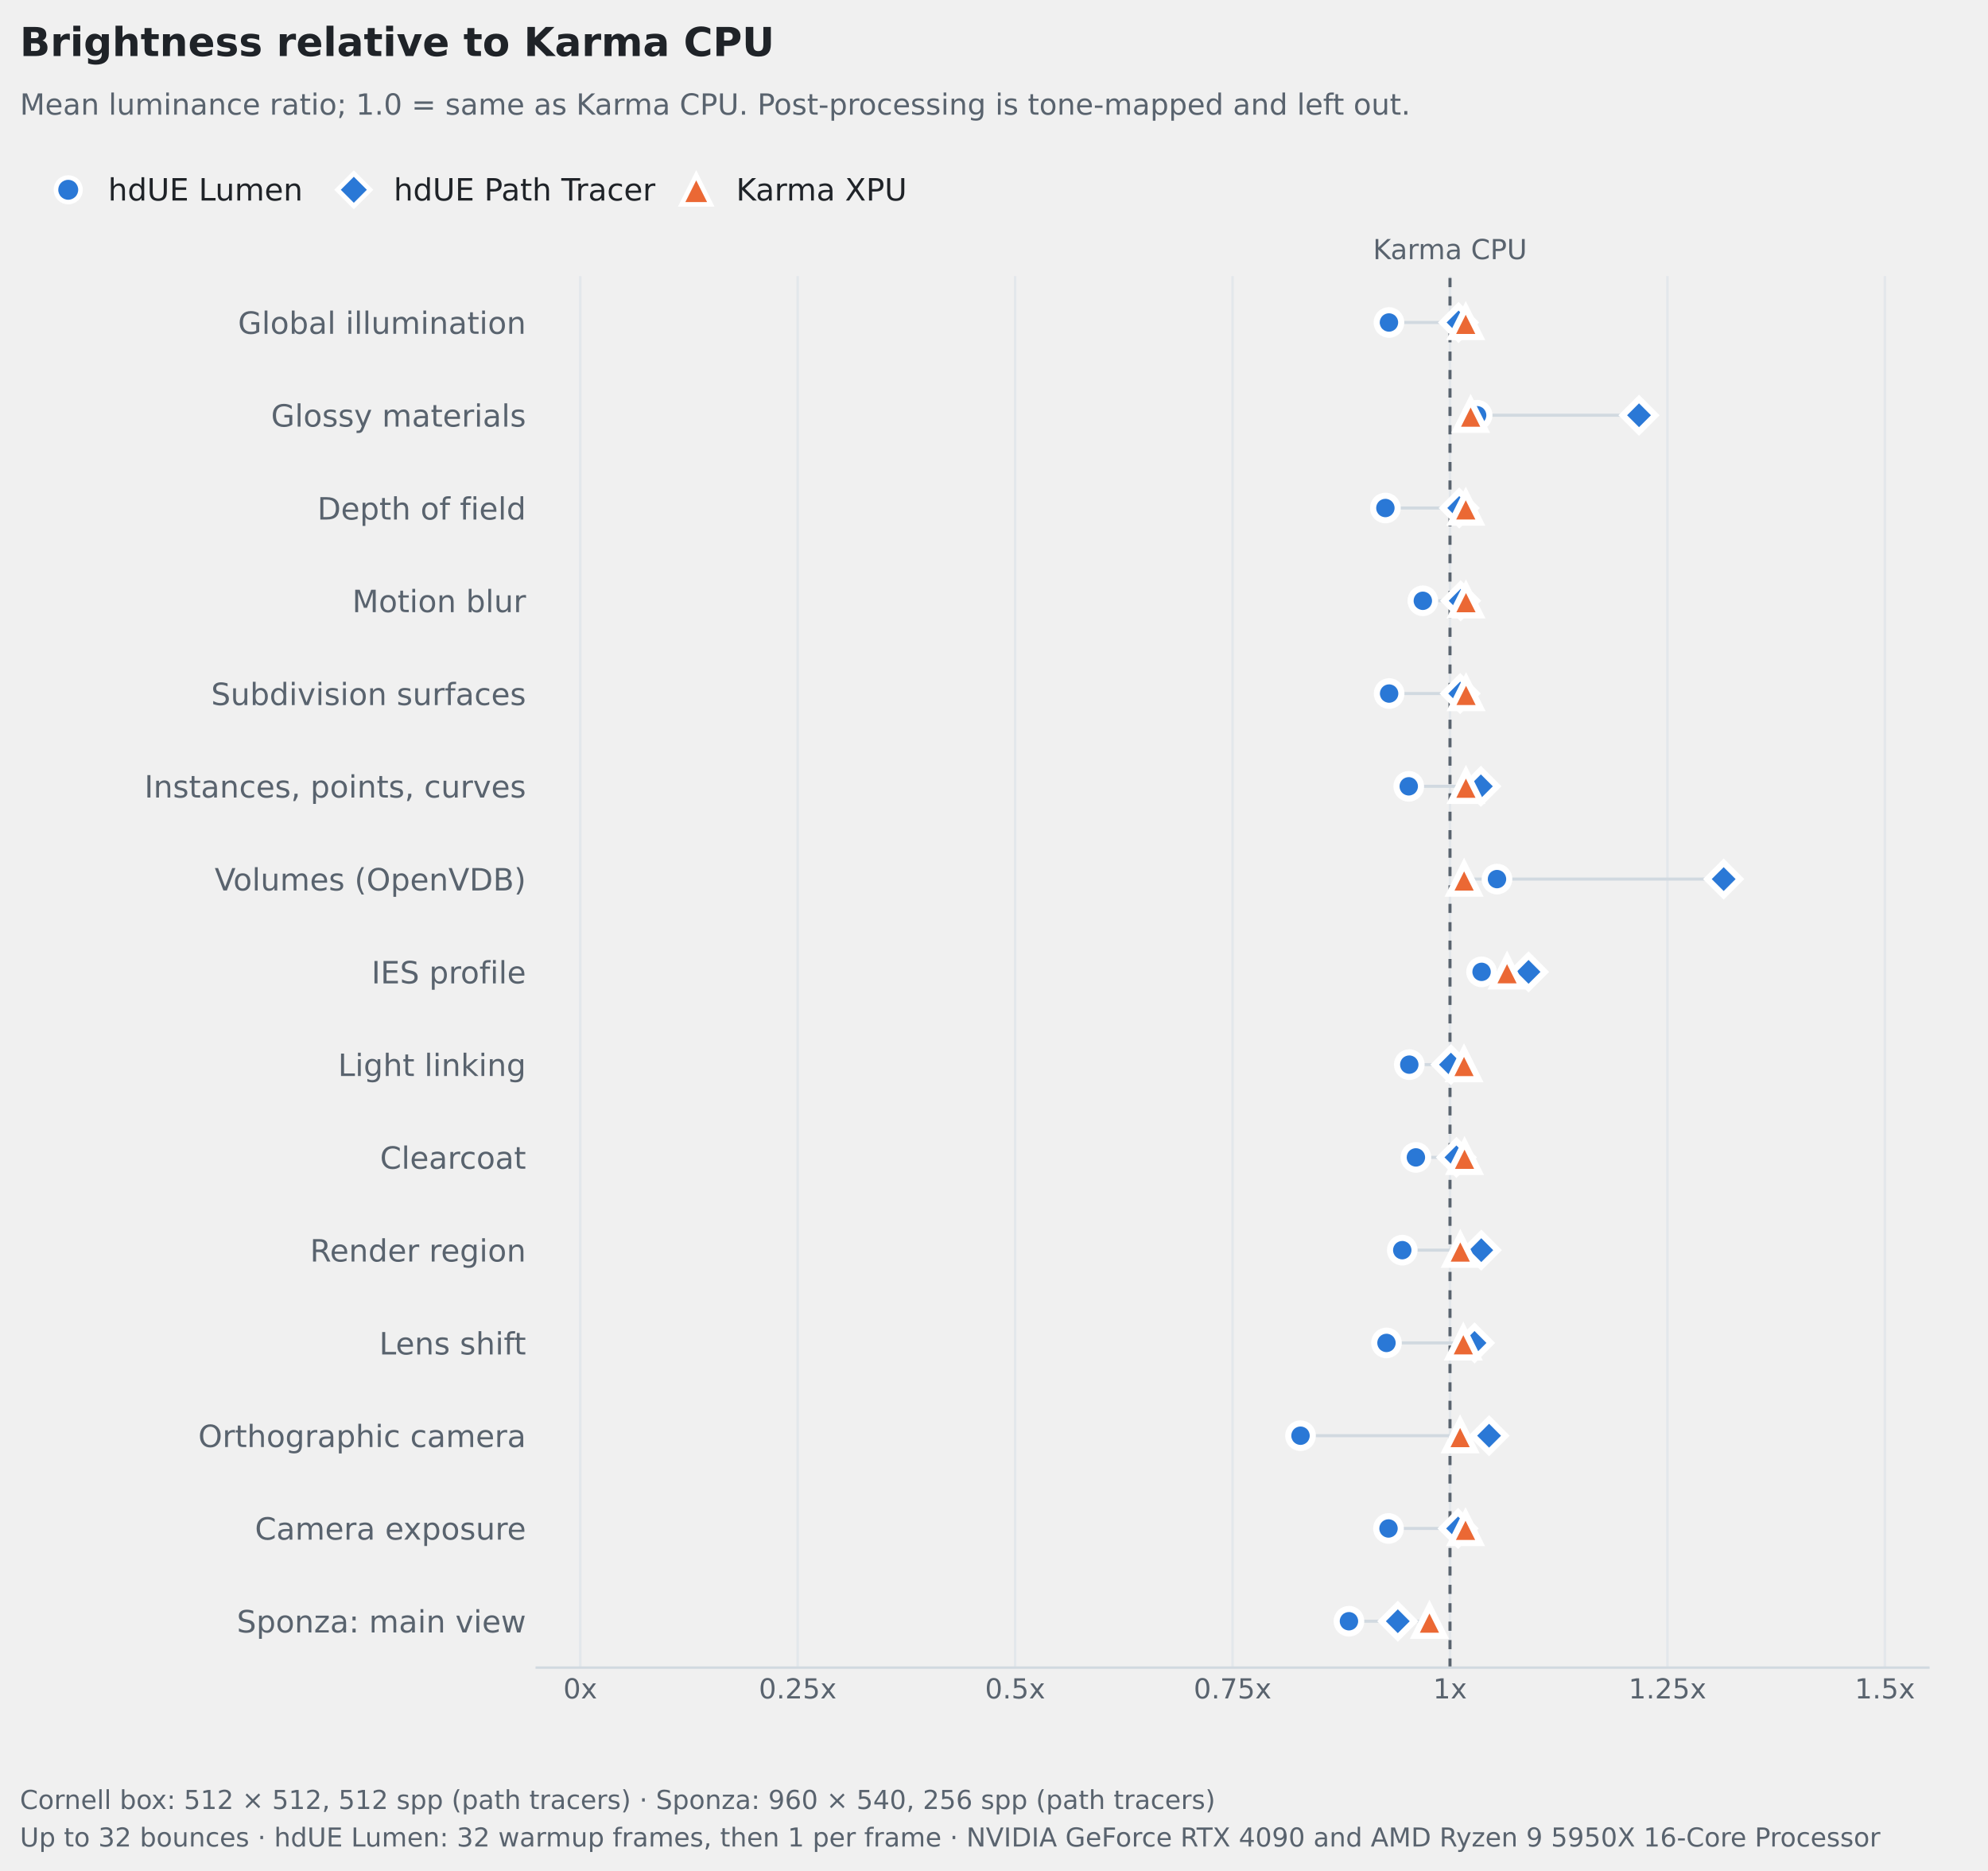
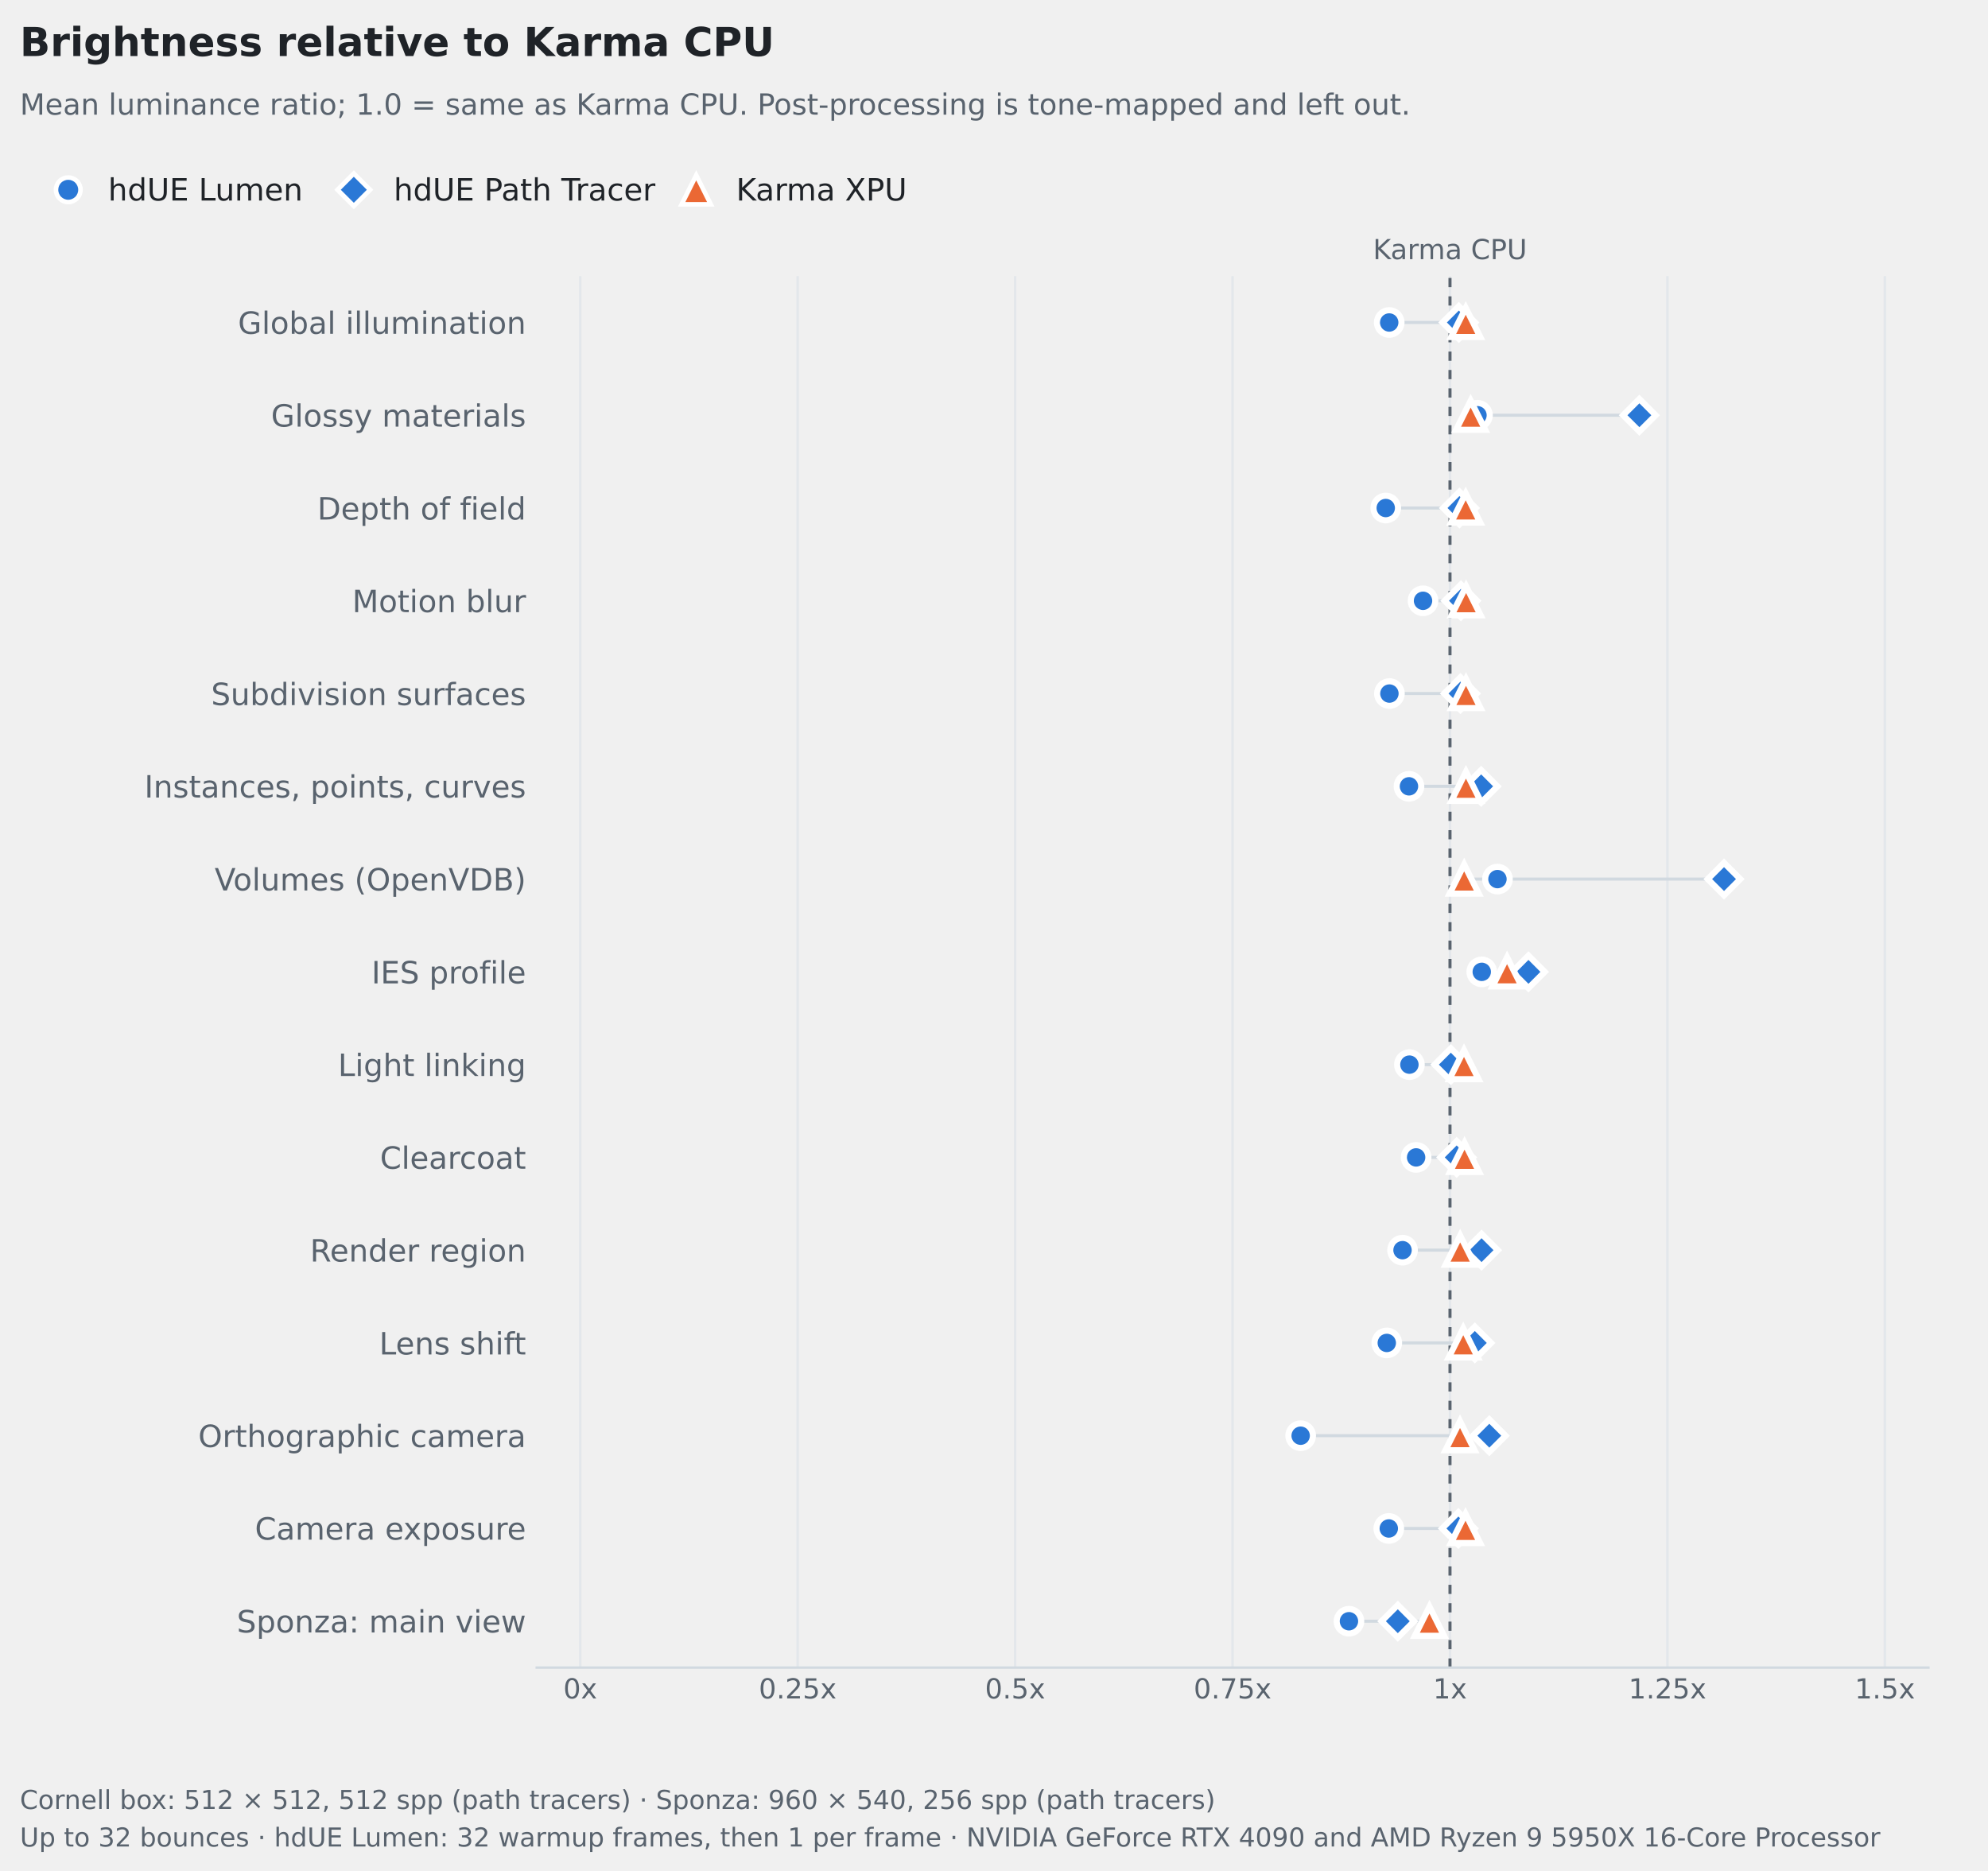
<svg xmlns="http://www.w3.org/2000/svg" xmlns:xlink="http://www.w3.org/1999/xlink" width="648pt" height="609.84pt" viewBox="0 0 648 609.84" version="1.1">
  <defs>
    <style type="text/css">*{stroke-linejoin: round; stroke-linecap: butt}</style>
  </defs>
  <g id="figure_1">
    <g id="patch_1">
      <path d="M 0 609.84  L 648 609.84  L 648 0  L 0 0  L 0 609.84  z " style="fill: none; opacity: 0" />
    </g>
    <g id="axes_1">
      <g id="patch_2">
        <path d="M 174.96 543.6  L 628.56 543.6  L 628.56 90  L 174.96 90  L 174.96 543.6  z " style="fill: none" />
      </g>
      <g id="matplotlib.axis_1">
        <g id="xtick_1">
          <g id="line2d_1">
-             <path d="M 189.135 543.6  L 189.135 90  " clip-path="url(#p921e80e2f3)" style="fill: none; stroke: #e3e7eb; stroke-width: 0.8; stroke-linecap: square" />
+             <path d="M 189.135 543.6  L 189.135 90  " clip-path="url(#p5512f30478)" style="fill: none; stroke: #e3e7eb; stroke-width: 0.8; stroke-linecap: square" />
          </g>
          <g id="line2d_2" />
          <g id="text_1">
            <text style="font-size: 9px; font-family: 'Segoe UI', 'DejaVu Sans'; text-anchor: middle; fill: #59636e" x="189.135" y="553.652" transform="rotate(-0 189.135 553.6522)">0x</text>
          </g>
        </g>
        <g id="xtick_2">
          <g id="line2d_3">
-             <path d="M 260.01 543.6  L 260.01 90  " clip-path="url(#p921e80e2f3)" style="fill: none; stroke: #e3e7eb; stroke-width: 0.8; stroke-linecap: square" />
+             <path d="M 260.01 543.6  L 260.01 90  " clip-path="url(#p5512f30478)" style="fill: none; stroke: #e3e7eb; stroke-width: 0.8; stroke-linecap: square" />
          </g>
          <g id="line2d_4" />
          <g id="text_2">
            <text style="font-size: 9px; font-family: 'Segoe UI', 'DejaVu Sans'; text-anchor: middle; fill: #59636e" x="260.01" y="553.652" transform="rotate(-0 260.01 553.6522)">0.25x</text>
          </g>
        </g>
        <g id="xtick_3">
          <g id="line2d_5">
-             <path d="M 330.885 543.6  L 330.885 90  " clip-path="url(#p921e80e2f3)" style="fill: none; stroke: #e3e7eb; stroke-width: 0.8; stroke-linecap: square" />
+             <path d="M 330.885 543.6  L 330.885 90  " clip-path="url(#p5512f30478)" style="fill: none; stroke: #e3e7eb; stroke-width: 0.8; stroke-linecap: square" />
          </g>
          <g id="line2d_6" />
          <g id="text_3">
            <text style="font-size: 9px; font-family: 'Segoe UI', 'DejaVu Sans'; text-anchor: middle; fill: #59636e" x="330.885" y="553.652" transform="rotate(-0 330.885 553.6522)">0.5x</text>
          </g>
        </g>
        <g id="xtick_4">
          <g id="line2d_7">
-             <path d="M 401.76 543.6  L 401.76 90  " clip-path="url(#p921e80e2f3)" style="fill: none; stroke: #e3e7eb; stroke-width: 0.8; stroke-linecap: square" />
+             <path d="M 401.76 543.6  L 401.76 90  " clip-path="url(#p5512f30478)" style="fill: none; stroke: #e3e7eb; stroke-width: 0.8; stroke-linecap: square" />
          </g>
          <g id="line2d_8" />
          <g id="text_4">
            <text style="font-size: 9px; font-family: 'Segoe UI', 'DejaVu Sans'; text-anchor: middle; fill: #59636e" x="401.76" y="553.652" transform="rotate(-0 401.76 553.6522)">0.75x</text>
          </g>
        </g>
        <g id="xtick_5">
          <g id="line2d_9">
-             <path d="M 472.635 543.6  L 472.635 90  " clip-path="url(#p921e80e2f3)" style="fill: none; stroke: #e3e7eb; stroke-width: 0.8; stroke-linecap: square" />
+             <path d="M 472.635 543.6  L 472.635 90  " clip-path="url(#p5512f30478)" style="fill: none; stroke: #e3e7eb; stroke-width: 0.8; stroke-linecap: square" />
          </g>
          <g id="line2d_10" />
          <g id="text_5">
            <text style="font-size: 9px; font-family: 'Segoe UI', 'DejaVu Sans'; text-anchor: middle; fill: #59636e" x="472.635" y="553.652" transform="rotate(-0 472.635 553.6522)">1x</text>
          </g>
        </g>
        <g id="xtick_6">
          <g id="line2d_11">
-             <path d="M 543.51 543.6  L 543.51 90  " clip-path="url(#p921e80e2f3)" style="fill: none; stroke: #e3e7eb; stroke-width: 0.8; stroke-linecap: square" />
+             <path d="M 543.51 543.6  L 543.51 90  " clip-path="url(#p5512f30478)" style="fill: none; stroke: #e3e7eb; stroke-width: 0.8; stroke-linecap: square" />
          </g>
          <g id="line2d_12" />
          <g id="text_6">
            <text style="font-size: 9px; font-family: 'Segoe UI', 'DejaVu Sans'; text-anchor: middle; fill: #59636e" x="543.51" y="553.652" transform="rotate(-0 543.51 553.6522)">1.25x</text>
          </g>
        </g>
        <g id="xtick_7">
          <g id="line2d_13">
-             <path d="M 614.385 543.6  L 614.385 90  " clip-path="url(#p921e80e2f3)" style="fill: none; stroke: #e3e7eb; stroke-width: 0.8; stroke-linecap: square" />
+             <path d="M 614.385 543.6  L 614.385 90  " clip-path="url(#p5512f30478)" style="fill: none; stroke: #e3e7eb; stroke-width: 0.8; stroke-linecap: square" />
          </g>
          <g id="line2d_14" />
          <g id="text_7">
            <text style="font-size: 9px; font-family: 'Segoe UI', 'DejaVu Sans'; text-anchor: middle; fill: #59636e" x="614.385" y="553.652" transform="rotate(-0 614.385 553.6522)">1.5x</text>
          </g>
        </g>
      </g>
      <g id="matplotlib.axis_2">
        <g id="ytick_1">
          <g id="line2d_15" />
          <g id="text_8">
            <text style="font-size: 10px; font-family: 'Segoe UI', 'DejaVu Sans'; text-anchor: end; fill: #59636e" x="171.46" y="108.822" transform="rotate(-0 171.46 108.8216)">Global illumination</text>
          </g>
        </g>
        <g id="ytick_2">
          <g id="line2d_16" />
          <g id="text_9">
            <text style="font-size: 10px; font-family: 'Segoe UI', 'DejaVu Sans'; text-anchor: end; fill: #59636e" x="171.46" y="139.062" transform="rotate(-0 171.46 139.0616)">Glossy materials</text>
          </g>
        </g>
        <g id="ytick_3">
          <g id="line2d_17" />
          <g id="text_10">
            <text style="font-size: 10px; font-family: 'Segoe UI', 'DejaVu Sans'; text-anchor: end; fill: #59636e" x="171.46" y="169.355" transform="rotate(-0 171.46 169.3547)">Depth of field</text>
          </g>
        </g>
        <g id="ytick_4">
          <g id="line2d_18" />
          <g id="text_11">
            <text style="font-size: 10px; font-family: 'Segoe UI', 'DejaVu Sans'; text-anchor: end; fill: #59636e" x="171.46" y="199.542" transform="rotate(-0 171.46 199.5416)">Motion blur</text>
          </g>
        </g>
        <g id="ytick_5">
          <g id="line2d_19" />
          <g id="text_12">
            <text style="font-size: 10px; font-family: 'Segoe UI', 'DejaVu Sans'; text-anchor: end; fill: #59636e" x="171.46" y="229.835" transform="rotate(-0 171.46 229.8347)">Subdivision surfaces</text>
          </g>
        </g>
        <g id="ytick_6">
          <g id="line2d_20" />
          <g id="text_13">
            <text style="font-size: 10px; font-family: 'Segoe UI', 'DejaVu Sans'; text-anchor: end; fill: #59636e" x="171.46" y="259.975" transform="rotate(-0 171.46 259.9747)">Instances, points, curves</text>
          </g>
        </g>
        <g id="ytick_7">
          <g id="line2d_21" />
          <g id="text_14">
            <text style="font-size: 10px; font-family: 'Segoe UI', 'DejaVu Sans'; text-anchor: end; fill: #59636e" x="171.46" y="290.262" transform="rotate(-0 171.46 290.2616)">Volumes (OpenVDB)</text>
          </g>
        </g>
        <g id="ytick_8">
          <g id="line2d_22" />
          <g id="text_15">
            <text style="font-size: 10px; font-family: 'Segoe UI', 'DejaVu Sans'; text-anchor: end; fill: #59636e" x="171.46" y="320.555" transform="rotate(-0 171.46 320.5547)">IES profile</text>
          </g>
        </g>
        <g id="ytick_9">
          <g id="line2d_23" />
          <g id="text_16">
            <text style="font-size: 10px; font-family: 'Segoe UI', 'DejaVu Sans'; text-anchor: end; fill: #59636e" x="171.46" y="350.742" transform="rotate(-0 171.46 350.7416)">Light linking</text>
          </g>
        </g>
        <g id="ytick_10">
          <g id="line2d_24" />
          <g id="text_17">
            <text style="font-size: 10px; font-family: 'Segoe UI', 'DejaVu Sans'; text-anchor: end; fill: #59636e" x="171.46" y="380.982" transform="rotate(-0 171.46 380.9816)">Clearcoat</text>
          </g>
        </g>
        <g id="ytick_11">
          <g id="line2d_25" />
          <g id="text_18">
            <text style="font-size: 10px; font-family: 'Segoe UI', 'DejaVu Sans'; text-anchor: end; fill: #59636e" x="171.46" y="411.222" transform="rotate(-0 171.46 411.2216)">Render region</text>
          </g>
        </g>
        <g id="ytick_12">
          <g id="line2d_26" />
          <g id="text_19">
            <text style="font-size: 10px; font-family: 'Segoe UI', 'DejaVu Sans'; text-anchor: end; fill: #59636e" x="171.46" y="441.515" transform="rotate(-0 171.46 441.5147)">Lens shift</text>
          </g>
        </g>
        <g id="ytick_13">
          <g id="line2d_27" />
          <g id="text_20">
            <text style="font-size: 10px; font-family: 'Segoe UI', 'DejaVu Sans'; text-anchor: end; fill: #59636e" x="171.46" y="471.702" transform="rotate(-0 171.46 471.7016)">Orthographic camera</text>
          </g>
        </g>
        <g id="ytick_14">
          <g id="line2d_28" />
          <g id="text_21">
            <text style="font-size: 10px; font-family: 'Segoe UI', 'DejaVu Sans'; text-anchor: end; fill: #59636e" x="171.46" y="501.88" transform="rotate(-0 171.46 501.8801)">Camera exposure</text>
          </g>
        </g>
        <g id="ytick_15">
          <g id="line2d_29" />
          <g id="text_22">
            <text style="font-size: 10px; font-family: 'Segoe UI', 'DejaVu Sans'; text-anchor: end; fill: #59636e" x="171.46" y="532.135" transform="rotate(-0 171.46 532.1347)">Sponza: main view</text>
          </g>
        </g>
      </g>
      <g id="line2d_30">
-         <path d="M 452.734 105.12  L 477.759 105.12  " clip-path="url(#p921e80e2f3)" style="fill: none; stroke: #d1d9e0; stroke-linecap: square" />
+         <path d="M 452.818 105.12  L 477.761 105.12  " clip-path="url(#p5512f30478)" style="fill: none; stroke: #d1d9e0; stroke-linecap: square" />
      </g>
      <g id="line2d_31">
-         <path d="M 479.362 135.36  L 534.248 135.36  " clip-path="url(#p921e80e2f3)" style="fill: none; stroke: #d1d9e0; stroke-linecap: square" />
+         <path d="M 479.371 135.36  L 534.366 135.36  " clip-path="url(#p5512f30478)" style="fill: none; stroke: #d1d9e0; stroke-linecap: square" />
      </g>
      <g id="line2d_32">
-         <path d="M 451.573 165.6  L 477.783 165.6  " clip-path="url(#p921e80e2f3)" style="fill: none; stroke: #d1d9e0; stroke-linecap: square" />
+         <path d="M 451.689 165.6  L 477.755 165.6  " clip-path="url(#p5512f30478)" style="fill: none; stroke: #d1d9e0; stroke-linecap: square" />
      </g>
      <g id="line2d_33">
-         <path d="M 463.779 195.84  L 477.847 195.84  " clip-path="url(#p921e80e2f3)" style="fill: none; stroke: #d1d9e0; stroke-linecap: square" />
+         <path d="M 463.842 195.84  L 477.885 195.84  " clip-path="url(#p5512f30478)" style="fill: none; stroke: #d1d9e0; stroke-linecap: square" />
      </g>
      <g id="line2d_34">
-         <path d="M 452.788 226.08  L 477.873 226.08  " clip-path="url(#p921e80e2f3)" style="fill: none; stroke: #d1d9e0; stroke-linecap: square" />
+         <path d="M 452.886 226.08  L 477.85 226.08  " clip-path="url(#p5512f30478)" style="fill: none; stroke: #d1d9e0; stroke-linecap: square" />
      </g>
      <g id="line2d_35">
-         <path d="M 459.186 256.32  L 482.698 256.32  " clip-path="url(#p921e80e2f3)" style="fill: none; stroke: #d1d9e0; stroke-linecap: square" />
+         <path d="M 459.262 256.32  L 482.796 256.32  " clip-path="url(#p5512f30478)" style="fill: none; stroke: #d1d9e0; stroke-linecap: square" />
      </g>
      <g id="line2d_36">
-         <path d="M 477.238 286.56  L 561.838 286.56  " clip-path="url(#p921e80e2f3)" style="fill: none; stroke: #d1d9e0; stroke-linecap: square" />
+         <path d="M 477.26 286.56  L 561.957 286.56  " clip-path="url(#p5512f30478)" style="fill: none; stroke: #d1d9e0; stroke-linecap: square" />
      </g>
      <g id="line2d_37">
-         <path d="M 482.929 316.8  L 498.233 316.8  " clip-path="url(#p921e80e2f3)" style="fill: none; stroke: #d1d9e0; stroke-linecap: square" />
+         <path d="M 482.984 316.8  L 498.21 316.8  " clip-path="url(#p5512f30478)" style="fill: none; stroke: #d1d9e0; stroke-linecap: square" />
      </g>
      <g id="line2d_38">
-         <path d="M 459.363 347.04  L 477.207 347.04  " clip-path="url(#p921e80e2f3)" style="fill: none; stroke: #d1d9e0; stroke-linecap: square" />
+         <path d="M 459.402 347.04  L 477.201 347.04  " clip-path="url(#p5512f30478)" style="fill: none; stroke: #d1d9e0; stroke-linecap: square" />
      </g>
      <g id="line2d_39">
-         <path d="M 461.516 377.28  L 477.378 377.28  " clip-path="url(#p921e80e2f3)" style="fill: none; stroke: #d1d9e0; stroke-linecap: square" />
+         <path d="M 461.589 377.28  L 477.373 377.28  " clip-path="url(#p5512f30478)" style="fill: none; stroke: #d1d9e0; stroke-linecap: square" />
      </g>
      <g id="line2d_40">
-         <path d="M 457.074 407.52  L 482.833 407.52  " clip-path="url(#p921e80e2f3)" style="fill: none; stroke: #d1d9e0; stroke-linecap: square" />
+         <path d="M 457.159 407.52  L 482.921 407.52  " clip-path="url(#p5512f30478)" style="fill: none; stroke: #d1d9e0; stroke-linecap: square" />
      </g>
      <g id="line2d_41">
-         <path d="M 451.928 437.76  L 480.629 437.76  " clip-path="url(#p921e80e2f3)" style="fill: none; stroke: #d1d9e0; stroke-linecap: square" />
+         <path d="M 452.027 437.76  L 480.726 437.76  " clip-path="url(#p5512f30478)" style="fill: none; stroke: #d1d9e0; stroke-linecap: square" />
      </g>
      <g id="line2d_42">
-         <path d="M 423.909 468  L 485.372 468  " clip-path="url(#p921e80e2f3)" style="fill: none; stroke: #d1d9e0; stroke-linecap: square" />
+         <path d="M 423.956 468  L 485.446 468  " clip-path="url(#p5512f30478)" style="fill: none; stroke: #d1d9e0; stroke-linecap: square" />
      </g>
      <g id="line2d_43">
-         <path d="M 452.59 498.24  L 477.702 498.24  " clip-path="url(#p921e80e2f3)" style="fill: none; stroke: #d1d9e0; stroke-linecap: square" />
+         <path d="M 452.683 498.24  L 477.694 498.24  " clip-path="url(#p5512f30478)" style="fill: none; stroke: #d1d9e0; stroke-linecap: square" />
      </g>
      <g id="line2d_44">
-         <path d="M 439.695 528.48  L 465.937 528.48  " clip-path="url(#p921e80e2f3)" style="fill: none; stroke: #d1d9e0; stroke-linecap: square" />
+         <path d="M 439.695 528.48  L 465.937 528.48  " clip-path="url(#p5512f30478)" style="fill: none; stroke: #d1d9e0; stroke-linecap: square" />
      </g>
      <g id="line2d_45">
-         <path d="M 472.635 543.6  L 472.635 90  " clip-path="url(#p921e80e2f3)" style="fill: none; stroke-dasharray: 3,3; stroke-dashoffset: 0; stroke: #59636e" />
+         <path d="M 472.635 543.6  L 472.635 90  " clip-path="url(#p5512f30478)" style="fill: none; stroke-dasharray: 3,3; stroke-dashoffset: 0; stroke: #59636e" />
      </g>
      <g id="patch_3">
        <path d="M 174.96 543.6  L 628.56 543.6  " style="fill: none; stroke: #d1d9e0; stroke-width: 0.8; stroke-linejoin: miter; stroke-linecap: square" />
      </g>
      <g id="text_23">
        <text style="font-size: 9px; font-family: 'Segoe UI', 'DejaVu Sans'; text-anchor: middle; fill: #59636e" x="472.635" y="84.477" transform="rotate(-0 472.635 84.47716)">Karma CPU</text>
      </g>
      <g id="line2d_46">
        <defs>
-           <path id="m57bac3c087" d="M 0 4  C 1.061 4 2.078 3.579 2.828 2.828  C 3.579 2.078 4 1.061 4 0  C 4 -1.061 3.579 -2.078 2.828 -2.828  C 2.078 -3.579 1.061 -4 0 -4  C -1.061 -4 -2.078 -3.579 -2.828 -2.828  C -3.579 -2.078 -4 -1.061 -4 0  C -4 1.061 -3.579 2.078 -2.828 2.828  C -2.078 3.579 -1.061 4 0 4  z " style="stroke: #ffffff; stroke-width: 2" />
+           <path id="mf91caeccda" d="M 0 4  C 1.061 4 2.078 3.579 2.828 2.828  C 3.579 2.078 4 1.061 4 0  C 4 -1.061 3.579 -2.078 2.828 -2.828  C 2.078 -3.579 1.061 -4 0 -4  C -1.061 -4 -2.078 -3.579 -2.828 -2.828  C -3.579 -2.078 -4 -1.061 -4 0  C -4 1.061 -3.579 2.078 -2.828 2.828  C -2.078 3.579 -1.061 4 0 4  z " style="stroke: #ffffff; stroke-width: 2" />
        </defs>
-         <g clip-path="url(#p921e80e2f3)">
-           <use xlink:href="#m57bac3c087" x="452.734" y="105.12" style="fill: #2a78d6; stroke: #ffffff; stroke-width: 2" />
+         <g clip-path="url(#p5512f30478)">
+           <use xlink:href="#mf91caeccda" x="452.818" y="105.12" style="fill: #2a78d6; stroke: #ffffff; stroke-width: 2" />
        </g>
      </g>
      <g id="line2d_47">
        <defs>
-           <path id="m3c8c69550c" d="M 0 5.303  L 5.303 0  L 0 -5.303  L -5.303 0  z " style="stroke: #ffffff; stroke-width: 2; stroke-linejoin: miter" />
+           <path id="m89cfe50186" d="M 0 5.303  L 5.303 0  L 0 -5.303  L -5.303 0  z " style="stroke: #ffffff; stroke-width: 2; stroke-linejoin: miter" />
        </defs>
-         <g clip-path="url(#p921e80e2f3)">
-           <use xlink:href="#m3c8c69550c" x="475.421" y="105.12" style="fill: #2a78d6; stroke: #ffffff; stroke-width: 2; stroke-linejoin: miter" />
+         <g clip-path="url(#p5512f30478)">
+           <use xlink:href="#m89cfe50186" x="475.513" y="105.12" style="fill: #2a78d6; stroke: #ffffff; stroke-width: 2; stroke-linejoin: miter" />
        </g>
      </g>
      <g id="line2d_48">
        <defs>
-           <path id="m3d4bf5c397" d="M 0 -4.75  L -4.75 4.75  L 4.75 4.75  z " style="stroke: #ffffff; stroke-width: 2; stroke-linejoin: miter" />
+           <path id="m23f40f3b31" d="M 0 -4.75  L -4.75 4.75  L 4.75 4.75  z " style="stroke: #ffffff; stroke-width: 2; stroke-linejoin: miter" />
        </defs>
-         <g clip-path="url(#p921e80e2f3)">
-           <use xlink:href="#m3d4bf5c397" x="477.759" y="105.12" style="fill: #eb6834; stroke: #ffffff; stroke-width: 2; stroke-linejoin: miter" />
+         <g clip-path="url(#p5512f30478)">
+           <use xlink:href="#m23f40f3b31" x="477.761" y="105.12" style="fill: #eb6834; stroke: #ffffff; stroke-width: 2; stroke-linejoin: miter" />
        </g>
      </g>
      <g id="line2d_49">
-         <g clip-path="url(#p921e80e2f3)">
-           <use xlink:href="#m57bac3c087" x="481.479" y="135.36" style="fill: #2a78d6; stroke: #ffffff; stroke-width: 2" />
+         <g clip-path="url(#p5512f30478)">
+           <use xlink:href="#mf91caeccda" x="481.594" y="135.36" style="fill: #2a78d6; stroke: #ffffff; stroke-width: 2" />
        </g>
      </g>
      <g id="line2d_50">
-         <g clip-path="url(#p921e80e2f3)">
-           <use xlink:href="#m3c8c69550c" x="534.248" y="135.36" style="fill: #2a78d6; stroke: #ffffff; stroke-width: 2; stroke-linejoin: miter" />
+         <g clip-path="url(#p5512f30478)">
+           <use xlink:href="#m89cfe50186" x="534.366" y="135.36" style="fill: #2a78d6; stroke: #ffffff; stroke-width: 2; stroke-linejoin: miter" />
        </g>
      </g>
      <g id="line2d_51">
-         <g clip-path="url(#p921e80e2f3)">
-           <use xlink:href="#m3d4bf5c397" x="479.362" y="135.36" style="fill: #eb6834; stroke: #ffffff; stroke-width: 2; stroke-linejoin: miter" />
+         <g clip-path="url(#p5512f30478)">
+           <use xlink:href="#m23f40f3b31" x="479.371" y="135.36" style="fill: #eb6834; stroke: #ffffff; stroke-width: 2; stroke-linejoin: miter" />
        </g>
      </g>
      <g id="line2d_52">
-         <g clip-path="url(#p921e80e2f3)">
-           <use xlink:href="#m57bac3c087" x="451.573" y="165.6" style="fill: #2a78d6; stroke: #ffffff; stroke-width: 2" />
+         <g clip-path="url(#p5512f30478)">
+           <use xlink:href="#mf91caeccda" x="451.689" y="165.6" style="fill: #2a78d6; stroke: #ffffff; stroke-width: 2" />
        </g>
      </g>
      <g id="line2d_53">
-         <g clip-path="url(#p921e80e2f3)">
-           <use xlink:href="#m3c8c69550c" x="475.645" y="165.6" style="fill: #2a78d6; stroke: #ffffff; stroke-width: 2; stroke-linejoin: miter" />
+         <g clip-path="url(#p5512f30478)">
+           <use xlink:href="#m89cfe50186" x="475.712" y="165.6" style="fill: #2a78d6; stroke: #ffffff; stroke-width: 2; stroke-linejoin: miter" />
        </g>
      </g>
      <g id="line2d_54">
-         <g clip-path="url(#p921e80e2f3)">
-           <use xlink:href="#m3d4bf5c397" x="477.783" y="165.6" style="fill: #eb6834; stroke: #ffffff; stroke-width: 2; stroke-linejoin: miter" />
+         <g clip-path="url(#p5512f30478)">
+           <use xlink:href="#m23f40f3b31" x="477.755" y="165.6" style="fill: #eb6834; stroke: #ffffff; stroke-width: 2; stroke-linejoin: miter" />
        </g>
      </g>
      <g id="line2d_55">
-         <g clip-path="url(#p921e80e2f3)">
-           <use xlink:href="#m57bac3c087" x="463.779" y="195.84" style="fill: #2a78d6; stroke: #ffffff; stroke-width: 2" />
+         <g clip-path="url(#p5512f30478)">
+           <use xlink:href="#mf91caeccda" x="463.842" y="195.84" style="fill: #2a78d6; stroke: #ffffff; stroke-width: 2" />
        </g>
      </g>
      <g id="line2d_56">
-         <g clip-path="url(#p921e80e2f3)">
-           <use xlink:href="#m3c8c69550c" x="476.104" y="195.84" style="fill: #2a78d6; stroke: #ffffff; stroke-width: 2; stroke-linejoin: miter" />
+         <g clip-path="url(#p5512f30478)">
+           <use xlink:href="#m89cfe50186" x="476.198" y="195.84" style="fill: #2a78d6; stroke: #ffffff; stroke-width: 2; stroke-linejoin: miter" />
        </g>
      </g>
      <g id="line2d_57">
-         <g clip-path="url(#p921e80e2f3)">
-           <use xlink:href="#m3d4bf5c397" x="477.847" y="195.84" style="fill: #eb6834; stroke: #ffffff; stroke-width: 2; stroke-linejoin: miter" />
+         <g clip-path="url(#p5512f30478)">
+           <use xlink:href="#m23f40f3b31" x="477.885" y="195.84" style="fill: #eb6834; stroke: #ffffff; stroke-width: 2; stroke-linejoin: miter" />
        </g>
      </g>
      <g id="line2d_58">
-         <g clip-path="url(#p921e80e2f3)">
-           <use xlink:href="#m57bac3c087" x="452.788" y="226.08" style="fill: #2a78d6; stroke: #ffffff; stroke-width: 2" />
+         <g clip-path="url(#p5512f30478)">
+           <use xlink:href="#mf91caeccda" x="452.886" y="226.08" style="fill: #2a78d6; stroke: #ffffff; stroke-width: 2" />
        </g>
      </g>
      <g id="line2d_59">
-         <g clip-path="url(#p921e80e2f3)">
-           <use xlink:href="#m3c8c69550c" x="475.957" y="226.08" style="fill: #2a78d6; stroke: #ffffff; stroke-width: 2; stroke-linejoin: miter" />
+         <g clip-path="url(#p5512f30478)">
+           <use xlink:href="#m89cfe50186" x="476.039" y="226.08" style="fill: #2a78d6; stroke: #ffffff; stroke-width: 2; stroke-linejoin: miter" />
        </g>
      </g>
      <g id="line2d_60">
-         <g clip-path="url(#p921e80e2f3)">
-           <use xlink:href="#m3d4bf5c397" x="477.873" y="226.08" style="fill: #eb6834; stroke: #ffffff; stroke-width: 2; stroke-linejoin: miter" />
+         <g clip-path="url(#p5512f30478)">
+           <use xlink:href="#m23f40f3b31" x="477.85" y="226.08" style="fill: #eb6834; stroke: #ffffff; stroke-width: 2; stroke-linejoin: miter" />
        </g>
      </g>
      <g id="line2d_61">
-         <g clip-path="url(#p921e80e2f3)">
-           <use xlink:href="#m57bac3c087" x="459.186" y="256.32" style="fill: #2a78d6; stroke: #ffffff; stroke-width: 2" />
+         <g clip-path="url(#p5512f30478)">
+           <use xlink:href="#mf91caeccda" x="459.262" y="256.32" style="fill: #2a78d6; stroke: #ffffff; stroke-width: 2" />
        </g>
      </g>
      <g id="line2d_62">
-         <g clip-path="url(#p921e80e2f3)">
-           <use xlink:href="#m3c8c69550c" x="482.698" y="256.32" style="fill: #2a78d6; stroke: #ffffff; stroke-width: 2; stroke-linejoin: miter" />
+         <g clip-path="url(#p5512f30478)">
+           <use xlink:href="#m89cfe50186" x="482.796" y="256.32" style="fill: #2a78d6; stroke: #ffffff; stroke-width: 2; stroke-linejoin: miter" />
        </g>
      </g>
      <g id="line2d_63">
-         <g clip-path="url(#p921e80e2f3)">
-           <use xlink:href="#m3d4bf5c397" x="477.823" y="256.32" style="fill: #eb6834; stroke: #ffffff; stroke-width: 2; stroke-linejoin: miter" />
+         <g clip-path="url(#p5512f30478)">
+           <use xlink:href="#m23f40f3b31" x="477.832" y="256.32" style="fill: #eb6834; stroke: #ffffff; stroke-width: 2; stroke-linejoin: miter" />
        </g>
      </g>
      <g id="line2d_64">
-         <g clip-path="url(#p921e80e2f3)">
-           <use xlink:href="#m57bac3c087" x="487.952" y="286.56" style="fill: #2a78d6; stroke: #ffffff; stroke-width: 2" />
+         <g clip-path="url(#p5512f30478)">
+           <use xlink:href="#mf91caeccda" x="488.103" y="286.56" style="fill: #2a78d6; stroke: #ffffff; stroke-width: 2" />
        </g>
      </g>
      <g id="line2d_65">
-         <g clip-path="url(#p921e80e2f3)">
-           <use xlink:href="#m3c8c69550c" x="561.838" y="286.56" style="fill: #2a78d6; stroke: #ffffff; stroke-width: 2; stroke-linejoin: miter" />
+         <g clip-path="url(#p5512f30478)">
+           <use xlink:href="#m89cfe50186" x="561.957" y="286.56" style="fill: #2a78d6; stroke: #ffffff; stroke-width: 2; stroke-linejoin: miter" />
        </g>
      </g>
      <g id="line2d_66">
-         <g clip-path="url(#p921e80e2f3)">
-           <use xlink:href="#m3d4bf5c397" x="477.238" y="286.56" style="fill: #eb6834; stroke: #ffffff; stroke-width: 2; stroke-linejoin: miter" />
+         <g clip-path="url(#p5512f30478)">
+           <use xlink:href="#m23f40f3b31" x="477.26" y="286.56" style="fill: #eb6834; stroke: #ffffff; stroke-width: 2; stroke-linejoin: miter" />
        </g>
      </g>
      <g id="line2d_67">
-         <g clip-path="url(#p921e80e2f3)">
-           <use xlink:href="#m57bac3c087" x="482.929" y="316.8" style="fill: #2a78d6; stroke: #ffffff; stroke-width: 2" />
+         <g clip-path="url(#p5512f30478)">
+           <use xlink:href="#mf91caeccda" x="482.984" y="316.8" style="fill: #2a78d6; stroke: #ffffff; stroke-width: 2" />
        </g>
      </g>
      <g id="line2d_68">
-         <g clip-path="url(#p921e80e2f3)">
-           <use xlink:href="#m3c8c69550c" x="498.233" y="316.8" style="fill: #2a78d6; stroke: #ffffff; stroke-width: 2; stroke-linejoin: miter" />
+         <g clip-path="url(#p5512f30478)">
+           <use xlink:href="#m89cfe50186" x="498.21" y="316.8" style="fill: #2a78d6; stroke: #ffffff; stroke-width: 2; stroke-linejoin: miter" />
        </g>
      </g>
      <g id="line2d_69">
-         <g clip-path="url(#p921e80e2f3)">
-           <use xlink:href="#m3d4bf5c397" x="491.234" y="316.8" style="fill: #eb6834; stroke: #ffffff; stroke-width: 2; stroke-linejoin: miter" />
+         <g clip-path="url(#p5512f30478)">
+           <use xlink:href="#m23f40f3b31" x="491.235" y="316.8" style="fill: #eb6834; stroke: #ffffff; stroke-width: 2; stroke-linejoin: miter" />
        </g>
      </g>
      <g id="line2d_70">
-         <g clip-path="url(#p921e80e2f3)">
-           <use xlink:href="#m57bac3c087" x="459.363" y="347.04" style="fill: #2a78d6; stroke: #ffffff; stroke-width: 2" />
+         <g clip-path="url(#p5512f30478)">
+           <use xlink:href="#mf91caeccda" x="459.402" y="347.04" style="fill: #2a78d6; stroke: #ffffff; stroke-width: 2" />
        </g>
      </g>
      <g id="line2d_71">
-         <g clip-path="url(#p921e80e2f3)">
-           <use xlink:href="#m3c8c69550c" x="472.933" y="347.04" style="fill: #2a78d6; stroke: #ffffff; stroke-width: 2; stroke-linejoin: miter" />
+         <g clip-path="url(#p5512f30478)">
+           <use xlink:href="#m89cfe50186" x="472.902" y="347.04" style="fill: #2a78d6; stroke: #ffffff; stroke-width: 2; stroke-linejoin: miter" />
        </g>
      </g>
      <g id="line2d_72">
-         <g clip-path="url(#p921e80e2f3)">
-           <use xlink:href="#m3d4bf5c397" x="477.207" y="347.04" style="fill: #eb6834; stroke: #ffffff; stroke-width: 2; stroke-linejoin: miter" />
+         <g clip-path="url(#p5512f30478)">
+           <use xlink:href="#m23f40f3b31" x="477.201" y="347.04" style="fill: #eb6834; stroke: #ffffff; stroke-width: 2; stroke-linejoin: miter" />
        </g>
      </g>
      <g id="line2d_73">
-         <g clip-path="url(#p921e80e2f3)">
-           <use xlink:href="#m57bac3c087" x="461.516" y="377.28" style="fill: #2a78d6; stroke: #ffffff; stroke-width: 2" />
+         <g clip-path="url(#p5512f30478)">
+           <use xlink:href="#mf91caeccda" x="461.589" y="377.28" style="fill: #2a78d6; stroke: #ffffff; stroke-width: 2" />
        </g>
      </g>
      <g id="line2d_74">
-         <g clip-path="url(#p921e80e2f3)">
-           <use xlink:href="#m3c8c69550c" x="474.723" y="377.28" style="fill: #2a78d6; stroke: #ffffff; stroke-width: 2; stroke-linejoin: miter" />
+         <g clip-path="url(#p5512f30478)">
+           <use xlink:href="#m89cfe50186" x="474.81" y="377.28" style="fill: #2a78d6; stroke: #ffffff; stroke-width: 2; stroke-linejoin: miter" />
        </g>
      </g>
      <g id="line2d_75">
-         <g clip-path="url(#p921e80e2f3)">
-           <use xlink:href="#m3d4bf5c397" x="477.378" y="377.28" style="fill: #eb6834; stroke: #ffffff; stroke-width: 2; stroke-linejoin: miter" />
+         <g clip-path="url(#p5512f30478)">
+           <use xlink:href="#m23f40f3b31" x="477.373" y="377.28" style="fill: #eb6834; stroke: #ffffff; stroke-width: 2; stroke-linejoin: miter" />
        </g>
      </g>
      <g id="line2d_76">
-         <g clip-path="url(#p921e80e2f3)">
-           <use xlink:href="#m57bac3c087" x="457.074" y="407.52" style="fill: #2a78d6; stroke: #ffffff; stroke-width: 2" />
+         <g clip-path="url(#p5512f30478)">
+           <use xlink:href="#mf91caeccda" x="457.159" y="407.52" style="fill: #2a78d6; stroke: #ffffff; stroke-width: 2" />
        </g>
      </g>
      <g id="line2d_77">
-         <g clip-path="url(#p921e80e2f3)">
-           <use xlink:href="#m3c8c69550c" x="482.833" y="407.52" style="fill: #2a78d6; stroke: #ffffff; stroke-width: 2; stroke-linejoin: miter" />
+         <g clip-path="url(#p5512f30478)">
+           <use xlink:href="#m89cfe50186" x="482.921" y="407.52" style="fill: #2a78d6; stroke: #ffffff; stroke-width: 2; stroke-linejoin: miter" />
        </g>
      </g>
      <g id="line2d_78">
-         <g clip-path="url(#p921e80e2f3)">
-           <use xlink:href="#m3d4bf5c397" x="475.989" y="407.52" style="fill: #eb6834; stroke: #ffffff; stroke-width: 2; stroke-linejoin: miter" />
+         <g clip-path="url(#p5512f30478)">
+           <use xlink:href="#m23f40f3b31" x="475.951" y="407.52" style="fill: #eb6834; stroke: #ffffff; stroke-width: 2; stroke-linejoin: miter" />
        </g>
      </g>
      <g id="line2d_79">
-         <g clip-path="url(#p921e80e2f3)">
-           <use xlink:href="#m57bac3c087" x="451.928" y="437.76" style="fill: #2a78d6; stroke: #ffffff; stroke-width: 2" />
+         <g clip-path="url(#p5512f30478)">
+           <use xlink:href="#mf91caeccda" x="452.027" y="437.76" style="fill: #2a78d6; stroke: #ffffff; stroke-width: 2" />
        </g>
      </g>
      <g id="line2d_80">
-         <g clip-path="url(#p921e80e2f3)">
-           <use xlink:href="#m3c8c69550c" x="480.629" y="437.76" style="fill: #2a78d6; stroke: #ffffff; stroke-width: 2; stroke-linejoin: miter" />
+         <g clip-path="url(#p5512f30478)">
+           <use xlink:href="#m89cfe50186" x="480.726" y="437.76" style="fill: #2a78d6; stroke: #ffffff; stroke-width: 2; stroke-linejoin: miter" />
        </g>
      </g>
      <g id="line2d_81">
-         <g clip-path="url(#p921e80e2f3)">
-           <use xlink:href="#m3d4bf5c397" x="476.979" y="437.76" style="fill: #eb6834; stroke: #ffffff; stroke-width: 2; stroke-linejoin: miter" />
+         <g clip-path="url(#p5512f30478)">
+           <use xlink:href="#m23f40f3b31" x="476.957" y="437.76" style="fill: #eb6834; stroke: #ffffff; stroke-width: 2; stroke-linejoin: miter" />
        </g>
      </g>
      <g id="line2d_82">
-         <g clip-path="url(#p921e80e2f3)">
-           <use xlink:href="#m57bac3c087" x="423.909" y="468" style="fill: #2a78d6; stroke: #ffffff; stroke-width: 2" />
+         <g clip-path="url(#p5512f30478)">
+           <use xlink:href="#mf91caeccda" x="423.956" y="468" style="fill: #2a78d6; stroke: #ffffff; stroke-width: 2" />
        </g>
      </g>
      <g id="line2d_83">
-         <g clip-path="url(#p921e80e2f3)">
-           <use xlink:href="#m3c8c69550c" x="485.372" y="468" style="fill: #2a78d6; stroke: #ffffff; stroke-width: 2; stroke-linejoin: miter" />
+         <g clip-path="url(#p5512f30478)">
+           <use xlink:href="#m89cfe50186" x="485.446" y="468" style="fill: #2a78d6; stroke: #ffffff; stroke-width: 2; stroke-linejoin: miter" />
        </g>
      </g>
      <g id="line2d_84">
-         <g clip-path="url(#p921e80e2f3)">
-           <use xlink:href="#m3d4bf5c397" x="475.931" y="468" style="fill: #eb6834; stroke: #ffffff; stroke-width: 2; stroke-linejoin: miter" />
+         <g clip-path="url(#p5512f30478)">
+           <use xlink:href="#m23f40f3b31" x="475.898" y="468" style="fill: #eb6834; stroke: #ffffff; stroke-width: 2; stroke-linejoin: miter" />
        </g>
      </g>
      <g id="line2d_85">
-         <g clip-path="url(#p921e80e2f3)">
-           <use xlink:href="#m57bac3c087" x="452.59" y="498.24" style="fill: #2a78d6; stroke: #ffffff; stroke-width: 2" />
+         <g clip-path="url(#p5512f30478)">
+           <use xlink:href="#mf91caeccda" x="452.683" y="498.24" style="fill: #2a78d6; stroke: #ffffff; stroke-width: 2" />
        </g>
      </g>
      <g id="line2d_86">
-         <g clip-path="url(#p921e80e2f3)">
-           <use xlink:href="#m3c8c69550c" x="475.271" y="498.24" style="fill: #2a78d6; stroke: #ffffff; stroke-width: 2; stroke-linejoin: miter" />
+         <g clip-path="url(#p5512f30478)">
+           <use xlink:href="#m89cfe50186" x="475.367" y="498.24" style="fill: #2a78d6; stroke: #ffffff; stroke-width: 2; stroke-linejoin: miter" />
        </g>
      </g>
      <g id="line2d_87">
-         <g clip-path="url(#p921e80e2f3)">
-           <use xlink:href="#m3d4bf5c397" x="477.702" y="498.24" style="fill: #eb6834; stroke: #ffffff; stroke-width: 2; stroke-linejoin: miter" />
+         <g clip-path="url(#p5512f30478)">
+           <use xlink:href="#m23f40f3b31" x="477.694" y="498.24" style="fill: #eb6834; stroke: #ffffff; stroke-width: 2; stroke-linejoin: miter" />
        </g>
      </g>
      <g id="line2d_88">
-         <g clip-path="url(#p921e80e2f3)">
-           <use xlink:href="#m57bac3c087" x="439.695" y="528.48" style="fill: #2a78d6; stroke: #ffffff; stroke-width: 2" />
+         <g clip-path="url(#p5512f30478)">
+           <use xlink:href="#mf91caeccda" x="439.695" y="528.48" style="fill: #2a78d6; stroke: #ffffff; stroke-width: 2" />
        </g>
      </g>
      <g id="line2d_89">
-         <g clip-path="url(#p921e80e2f3)">
-           <use xlink:href="#m3c8c69550c" x="455.623" y="528.48" style="fill: #2a78d6; stroke: #ffffff; stroke-width: 2; stroke-linejoin: miter" />
+         <g clip-path="url(#p5512f30478)">
+           <use xlink:href="#m89cfe50186" x="455.623" y="528.48" style="fill: #2a78d6; stroke: #ffffff; stroke-width: 2; stroke-linejoin: miter" />
        </g>
      </g>
      <g id="line2d_90">
-         <g clip-path="url(#p921e80e2f3)">
-           <use xlink:href="#m3d4bf5c397" x="465.937" y="528.48" style="fill: #eb6834; stroke: #ffffff; stroke-width: 2; stroke-linejoin: miter" />
+         <g clip-path="url(#p5512f30478)">
+           <use xlink:href="#m23f40f3b31" x="465.937" y="528.48" style="fill: #eb6834; stroke: #ffffff; stroke-width: 2; stroke-linejoin: miter" />
        </g>
      </g>
    </g>
    <g id="text_24">
      <text style="font-weight: 700; font-size: 13px; font-family: 'Segoe UI', 'DejaVu Sans'; text-anchor: start; fill: #1f2328" x="6.48" y="18.264" transform="rotate(-0 6.48 18.26406)">Brightness relative to Karma CPU</text>
    </g>
    <g id="text_25">
      <text style="font-size: 9.5px; font-family: 'Segoe UI', 'DejaVu Sans'; text-anchor: start; fill: #59636e" x="6.48" y="37.374" transform="rotate(-0 6.48 37.37391)">Mean luminance ratio; 1.0 = same as Karma CPU. Post-processing is tone-mapped and left out.</text>
    </g>
    <g id="text_26">
      <text style="font-size: 8.5px; font-family: 'Segoe UI', 'DejaVu Sans'; text-anchor: start; fill: #59636e" x="6.48" y="589.68" transform="rotate(-0 6.48 589.68)">Cornell box: 512 × 512, 512 spp (path tracers) · Sponza: 960 × 540, 256 spp (path tracers)</text>
    </g>
    <g id="text_27">
      <text style="font-size: 8.5px; font-family: 'Segoe UI', 'DejaVu Sans'; text-anchor: start; fill: #59636e" x="6.48" y="601.92" transform="rotate(-0 6.48 601.92)">Up to 32 bounces · hdUE Lumen: 32 warmup frames, then 1 per frame · NVIDIA GeForce RTX 4090 and AMD Ryzen 9 5950X 16-Core Processor</text>
    </g>
    <g id="legend_1">
      <g id="line2d_91">
        <defs>
-           <path id="m6fdd6ce8fb" d="M 0 4  C 1.061 4 2.078 3.579 2.828 2.828  C 3.579 2.078 4 1.061 4 0  C 4 -1.061 3.579 -2.078 2.828 -2.828  C 2.078 -3.579 1.061 -4 0 -4  C -1.061 -4 -2.078 -3.579 -2.828 -2.828  C -3.579 -2.078 -4 -1.061 -4 0  C -4 1.061 -3.579 2.078 -2.828 2.828  C -2.078 3.579 -1.061 4 0 4  z " style="stroke: #ffffff; stroke-width: 1.5" />
+           <path id="m2c6be37b9c" d="M 0 4  C 1.061 4 2.078 3.579 2.828 2.828  C 3.579 2.078 4 1.061 4 0  C 4 -1.061 3.579 -2.078 2.828 -2.828  C 2.078 -3.579 1.061 -4 0 -4  C -1.061 -4 -2.078 -3.579 -2.828 -2.828  C -3.579 -2.078 -4 -1.061 -4 0  C -4 1.061 -3.579 2.078 -2.828 2.828  C -2.078 3.579 -1.061 4 0 4  z " style="stroke: #ffffff; stroke-width: 1.5" />
        </defs>
        <g>
-           <use xlink:href="#m6fdd6ce8fb" x="22.24" y="61.863" style="fill: #2a78d6; stroke: #ffffff; stroke-width: 1.5" />
+           <use xlink:href="#m2c6be37b9c" x="22.24" y="61.863" style="fill: #2a78d6; stroke: #ffffff; stroke-width: 1.5" />
        </g>
      </g>
      <g id="text_28">
        <text style="font-size: 10px; font-family: 'Segoe UI', 'DejaVu Sans'; text-anchor: start; fill: #1f2328" x="35.24" y="65.363" transform="rotate(-0 35.24 65.36312)">hdUE Lumen</text>
      </g>
      <g id="line2d_92">
        <defs>
-           <path id="m7880948e57" d="M 0 5.303  L 5.303 0  L 0 -5.303  L -5.303 0  z " style="stroke: #ffffff; stroke-width: 1.5; stroke-linejoin: miter" />
+           <path id="m4bd8719fa3" d="M 0 5.303  L 5.303 0  L 0 -5.303  L -5.303 0  z " style="stroke: #ffffff; stroke-width: 1.5; stroke-linejoin: miter" />
        </defs>
        <g>
-           <use xlink:href="#m7880948e57" x="115.328" y="61.863" style="fill: #2a78d6; stroke: #ffffff; stroke-width: 1.5; stroke-linejoin: miter" />
+           <use xlink:href="#m4bd8719fa3" x="115.328" y="61.863" style="fill: #2a78d6; stroke: #ffffff; stroke-width: 1.5; stroke-linejoin: miter" />
        </g>
      </g>
      <g id="text_29">
        <text style="font-size: 10px; font-family: 'Segoe UI', 'DejaVu Sans'; text-anchor: start; fill: #1f2328" x="128.327" y="65.363" transform="rotate(-0 128.3275 65.36312)">hdUE Path Tracer</text>
      </g>
      <g id="line2d_93">
        <defs>
-           <path id="m063fddd1d9" d="M 0 -4.75  L -4.75 4.75  L 4.75 4.75  z " style="stroke: #ffffff; stroke-width: 1.5; stroke-linejoin: miter" />
+           <path id="md1694b4c90" d="M 0 -4.75  L -4.75 4.75  L 4.75 4.75  z " style="stroke: #ffffff; stroke-width: 1.5; stroke-linejoin: miter" />
        </defs>
        <g>
-           <use xlink:href="#m063fddd1d9" x="226.937" y="61.863" style="fill: #eb6834; stroke: #ffffff; stroke-width: 1.5; stroke-linejoin: miter" />
+           <use xlink:href="#md1694b4c90" x="226.937" y="61.863" style="fill: #eb6834; stroke: #ffffff; stroke-width: 1.5; stroke-linejoin: miter" />
        </g>
      </g>
      <g id="text_30">
        <text style="font-size: 10px; font-family: 'Segoe UI', 'DejaVu Sans'; text-anchor: start; fill: #1f2328" x="239.937" y="65.363" transform="rotate(-0 239.9369 65.36312)">Karma XPU</text>
      </g>
    </g>
  </g>
  <defs>
-     <clipPath id="p921e80e2f3">
+     <clipPath id="p5512f30478">
      <rect x="174.96" y="90" width="453.6" height="453.6" />
    </clipPath>
  </defs>
</svg>
